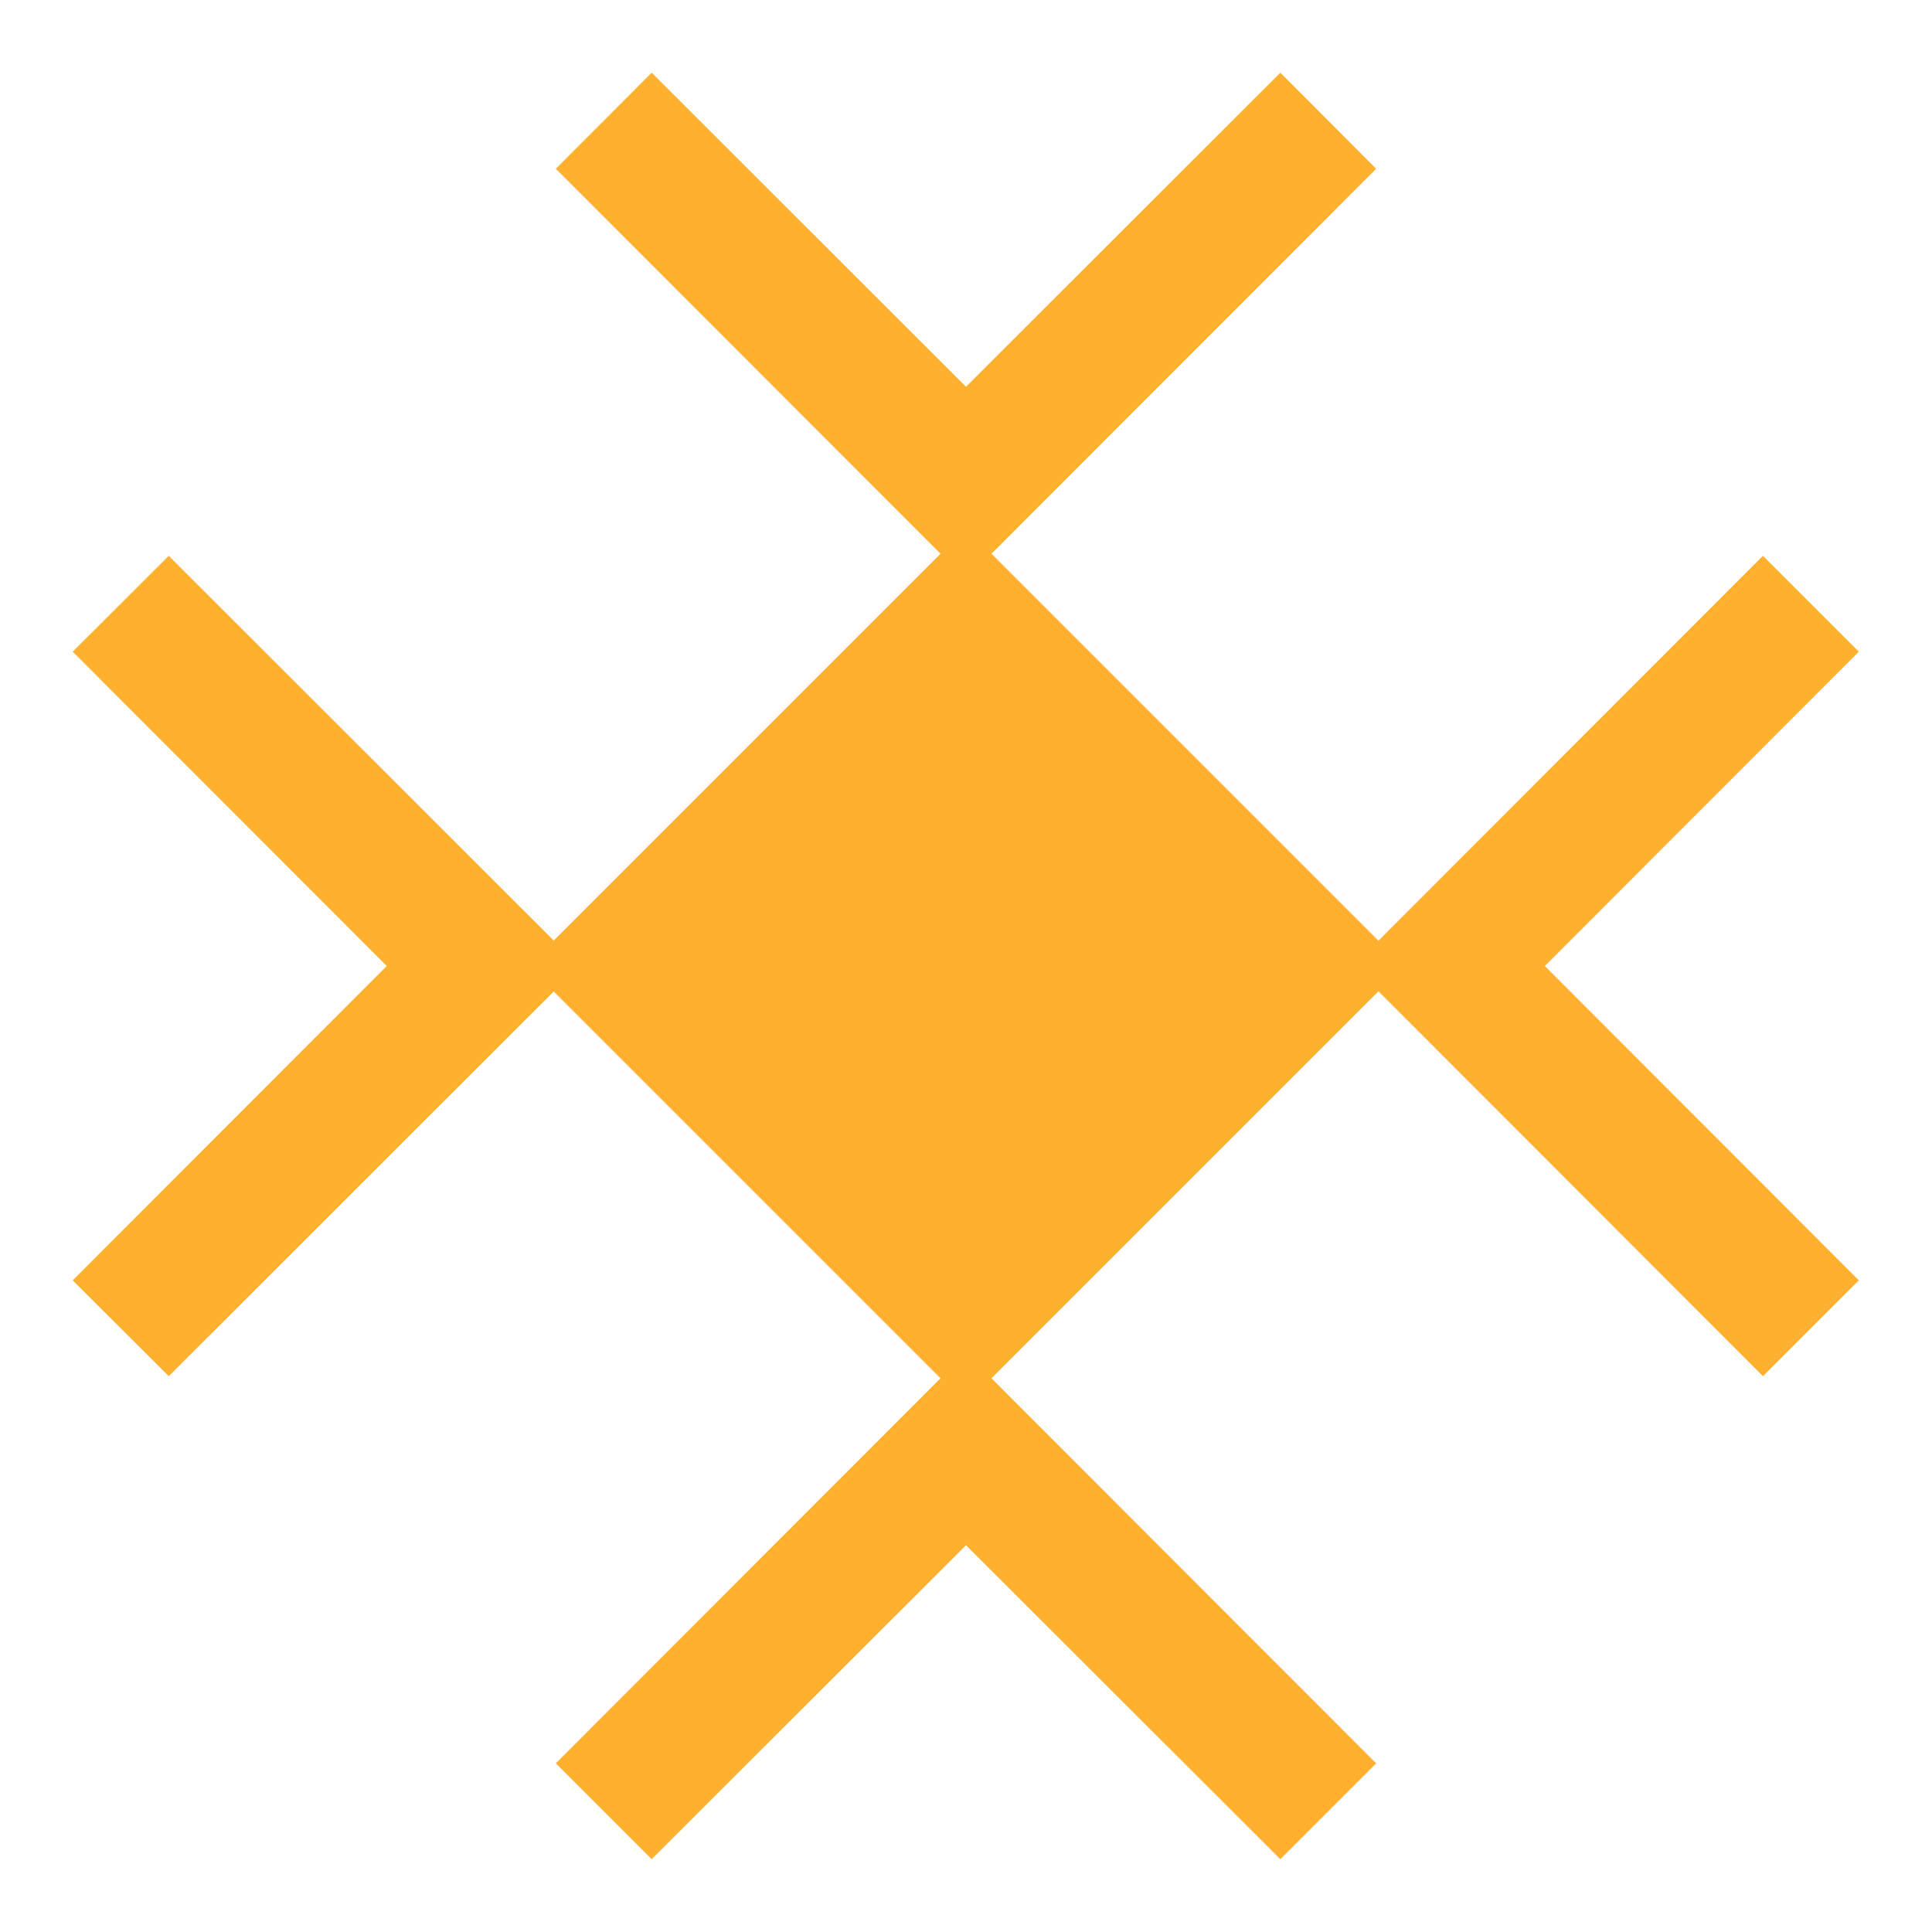
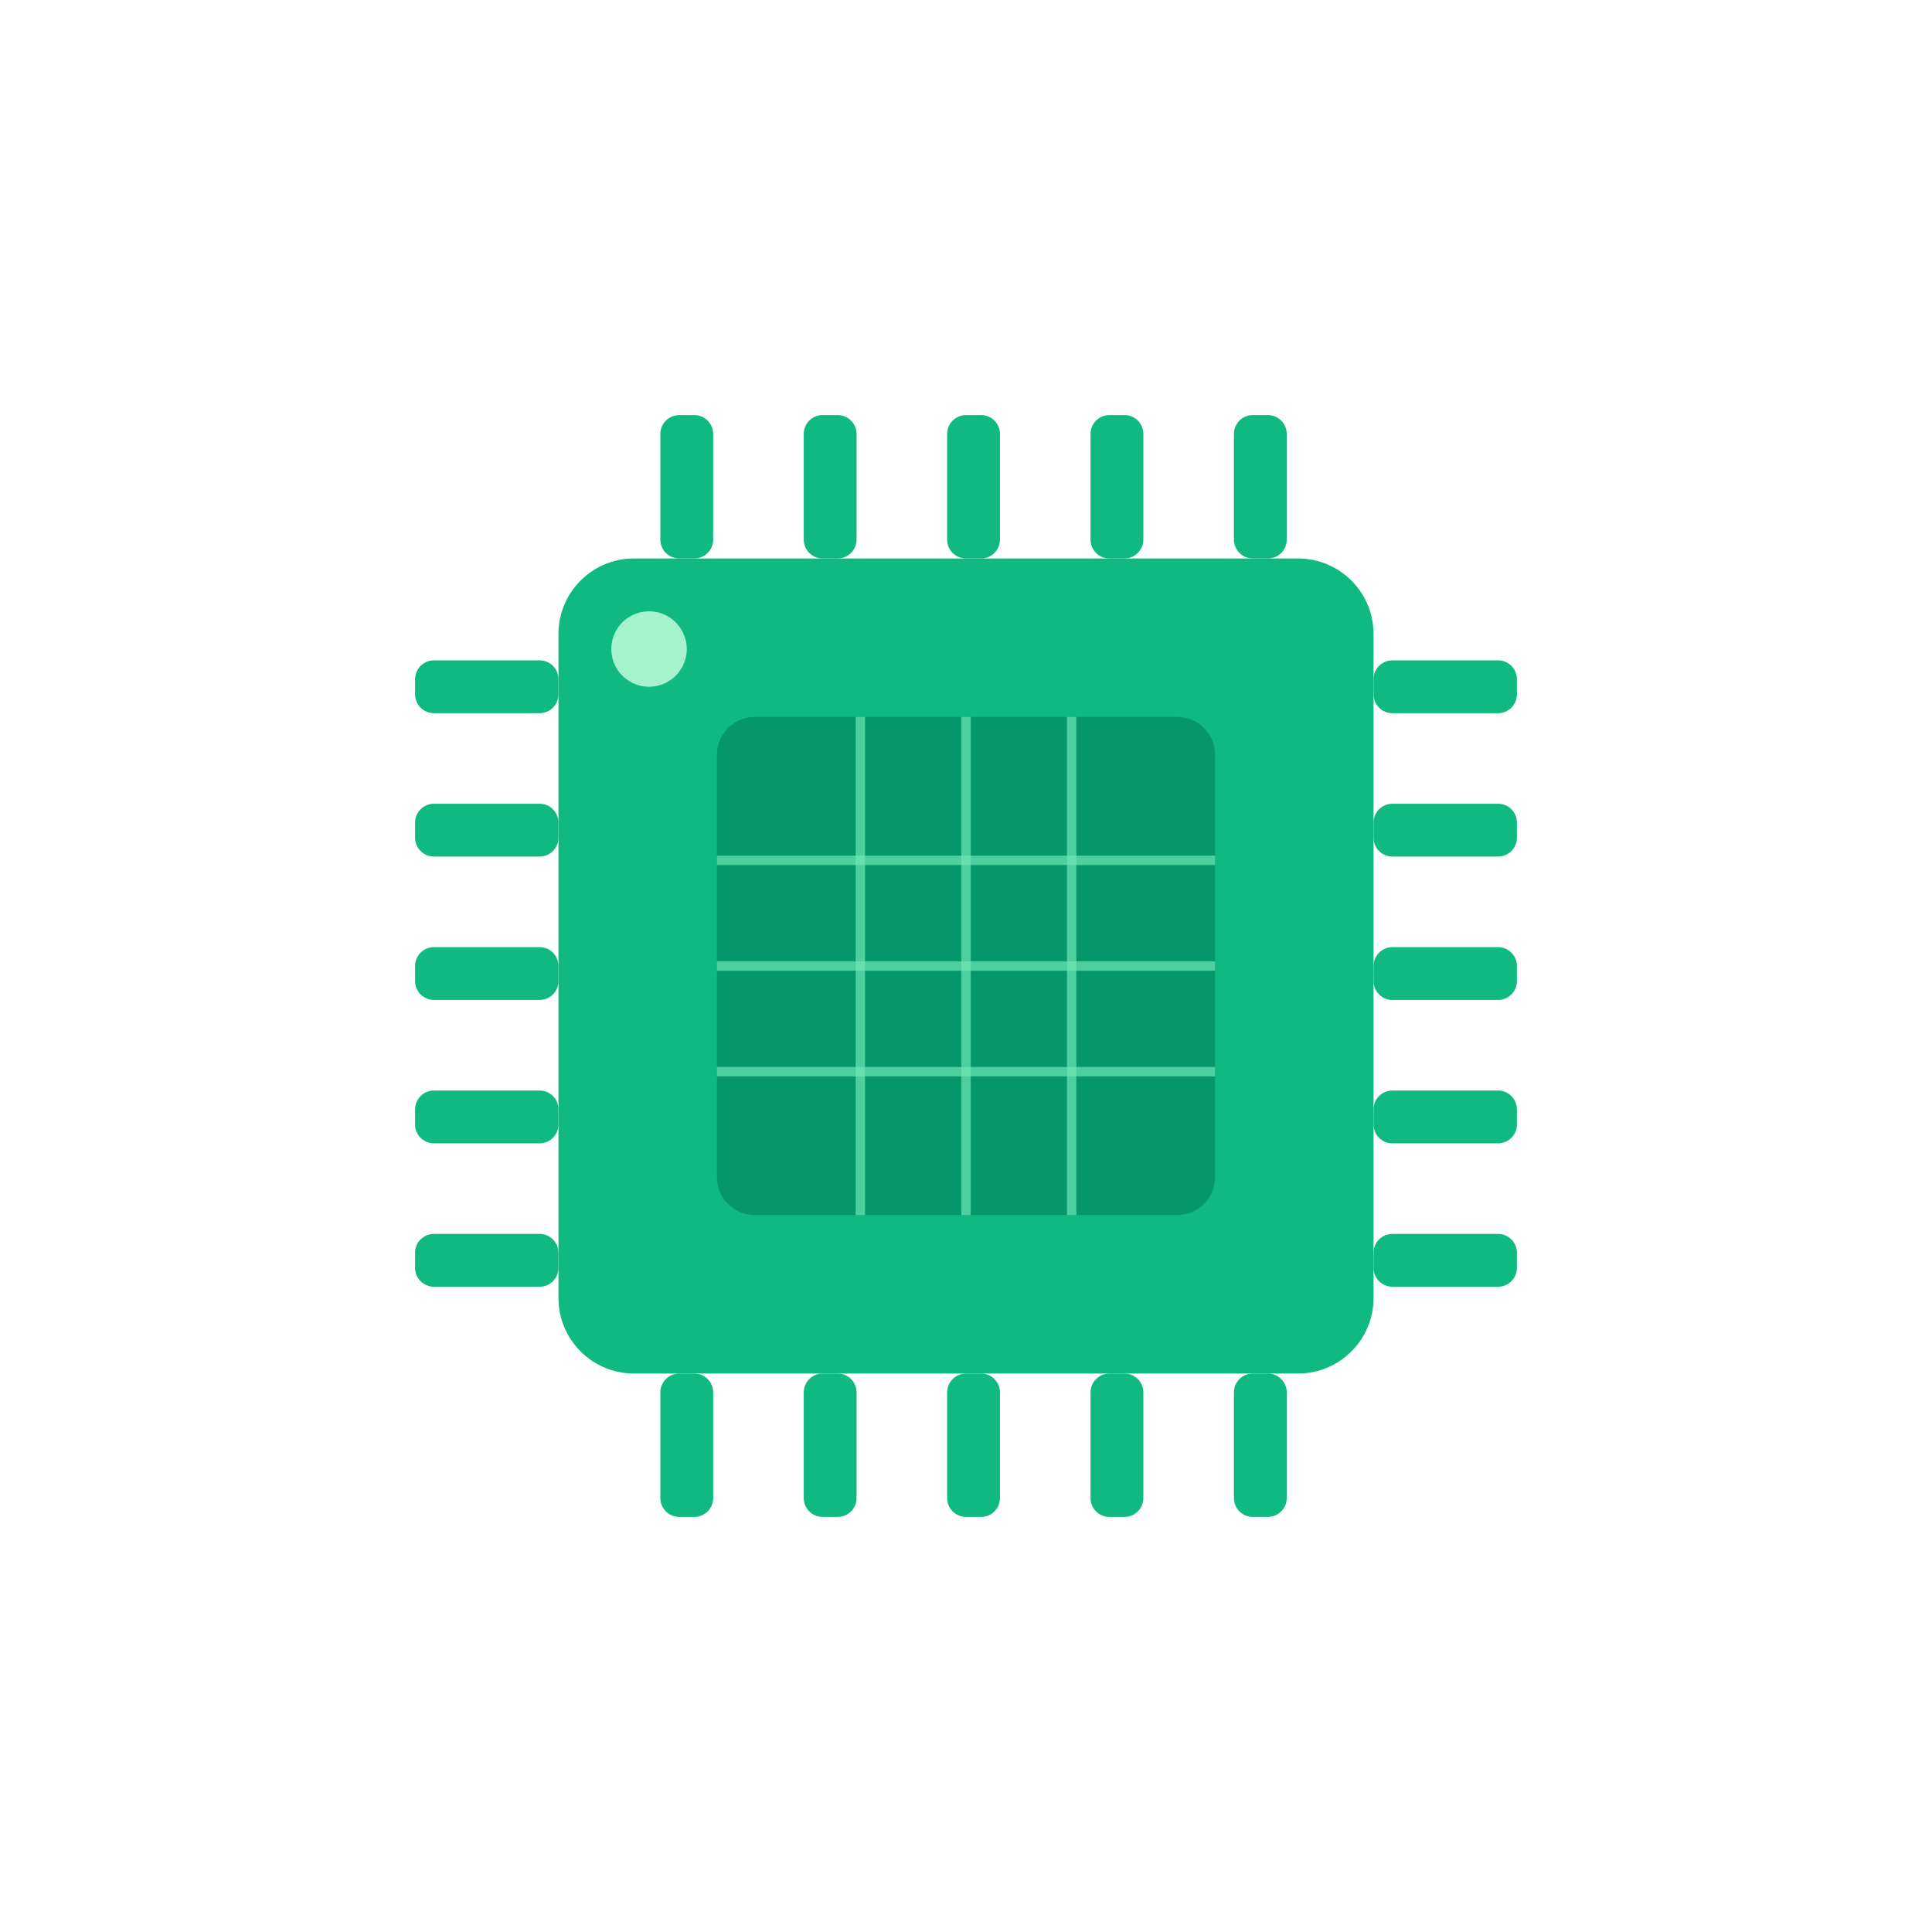
- <svg xmlns="http://www.w3.org/2000/svg" width="1em" height="1em" viewBox="0 0 512 512" fill="#ffb02e" stroke="#ffb02e" stroke-width="0">
-   <path d="M172.7 19.27l-25.4 25.46L256 153.5 364.7 44.73l-25.4-25.46L256 102.5l-83.3-83.23zM44.73 147.3l-25.46 25.4L102.5 256l-83.23 83.3 25.46 25.4L153.5 256 44.73 147.3zm422.47 0L358.6 256l108.6 108.7 25.4-25.4-83.2-83.3 83.2-83.3-25.4-25.4zM256 358.5L147.3 467.3l25.4 25.4 83.3-83.2 83.3 83.2 25.4-25.4L256 358.5z" />
-   <polygon points="256,140 372,256 256,372 140,256" fill="#ffb02e" />
+ <svg xmlns="http://www.w3.org/2000/svg" width="1em" height="1em" viewBox="0 0 512 512" fill="none">
+   <rect x="148" y="148" width="216" height="216" rx="20" fill="#10b981" />
+   <rect x="190" y="190" width="132" height="132" rx="10" fill="#059669" />
+   <line x1="190" y1="228" x2="322" y2="228" stroke="#6ee7b7" stroke-width="2.5" stroke-opacity="0.7" />
+   <line x1="190" y1="256" x2="322" y2="256" stroke="#6ee7b7" stroke-width="2.5" stroke-opacity="0.7" />
+   <line x1="190" y1="284" x2="322" y2="284" stroke="#6ee7b7" stroke-width="2.5" stroke-opacity="0.7" />
+   <line x1="228" y1="190" x2="228" y2="322" stroke="#6ee7b7" stroke-width="2.5" stroke-opacity="0.7" />
+   <line x1="256" y1="190" x2="256" y2="322" stroke="#6ee7b7" stroke-width="2.5" stroke-opacity="0.7" />
+   <line x1="284" y1="190" x2="284" y2="322" stroke="#6ee7b7" stroke-width="2.5" stroke-opacity="0.7" />
+   <circle cx="172" cy="172" r="10" fill="#a7f3d0" />
+   <rect x="110" y="175" width="38" height="14" rx="5" fill="#10b981" />
+   <rect x="110" y="213" width="38" height="14" rx="5" fill="#10b981" />
+   <rect x="110" y="251" width="38" height="14" rx="5" fill="#10b981" />
+   <rect x="110" y="289" width="38" height="14" rx="5" fill="#10b981" />
+   <rect x="110" y="327" width="38" height="14" rx="5" fill="#10b981" />
+   <rect x="364" y="175" width="38" height="14" rx="5" fill="#10b981" />
+   <rect x="364" y="213" width="38" height="14" rx="5" fill="#10b981" />
+   <rect x="364" y="251" width="38" height="14" rx="5" fill="#10b981" />
+   <rect x="364" y="289" width="38" height="14" rx="5" fill="#10b981" />
+   <rect x="364" y="327" width="38" height="14" rx="5" fill="#10b981" />
+   <rect x="175" y="110" width="14" height="38" rx="5" fill="#10b981" />
+   <rect x="213" y="110" width="14" height="38" rx="5" fill="#10b981" />
+   <rect x="251" y="110" width="14" height="38" rx="5" fill="#10b981" />
+   <rect x="289" y="110" width="14" height="38" rx="5" fill="#10b981" />
+   <rect x="327" y="110" width="14" height="38" rx="5" fill="#10b981" />
+   <rect x="175" y="364" width="14" height="38" rx="5" fill="#10b981" />
+   <rect x="213" y="364" width="14" height="38" rx="5" fill="#10b981" />
+   <rect x="251" y="364" width="14" height="38" rx="5" fill="#10b981" />
+   <rect x="289" y="364" width="14" height="38" rx="5" fill="#10b981" />
+   <rect x="327" y="364" width="14" height="38" rx="5" fill="#10b981" />
</svg>
